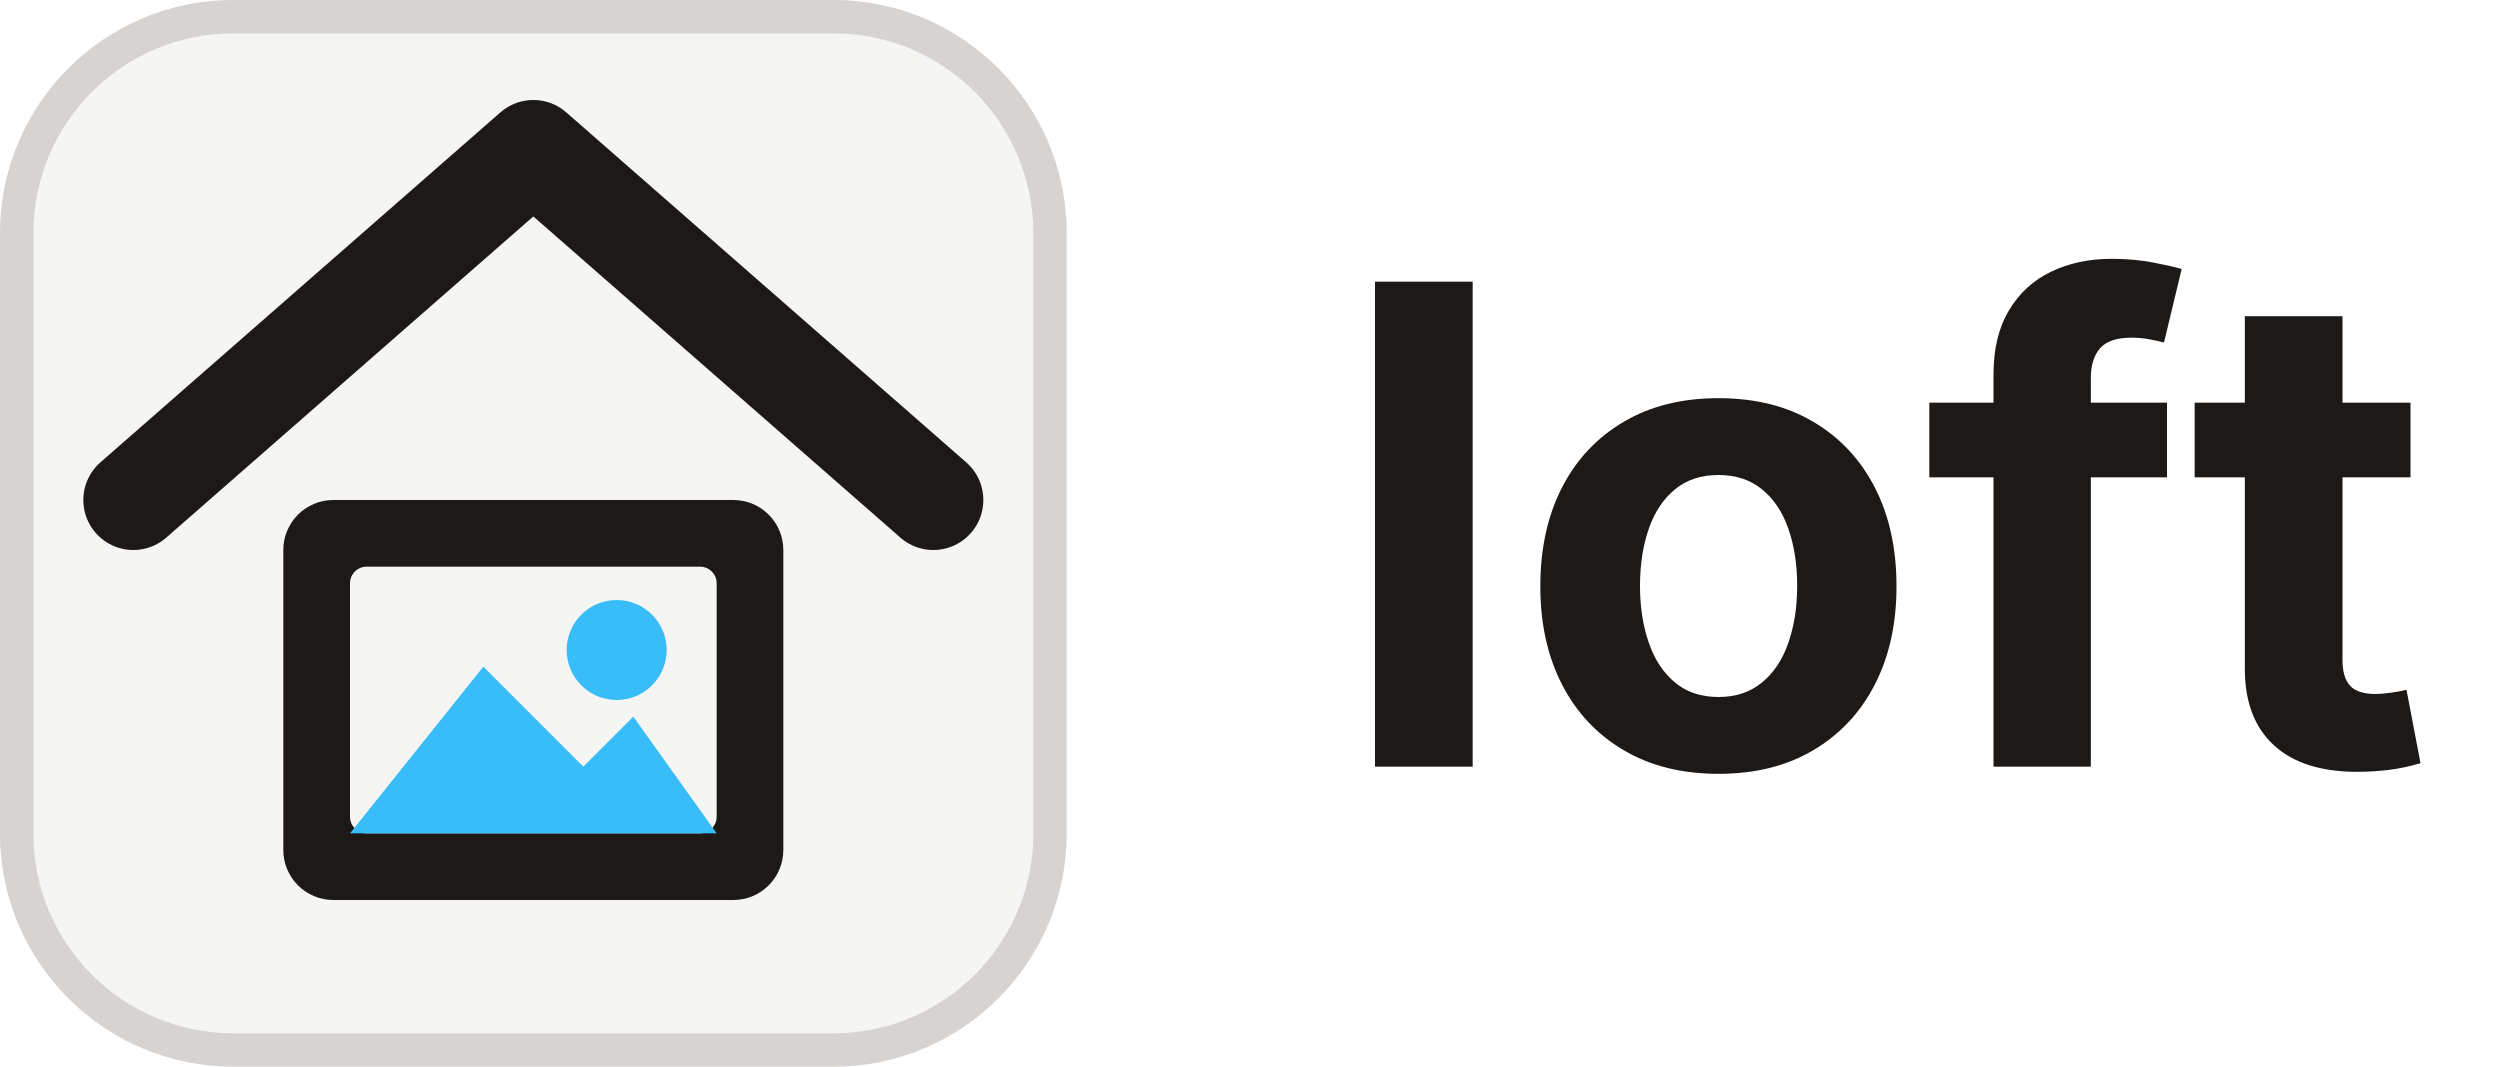
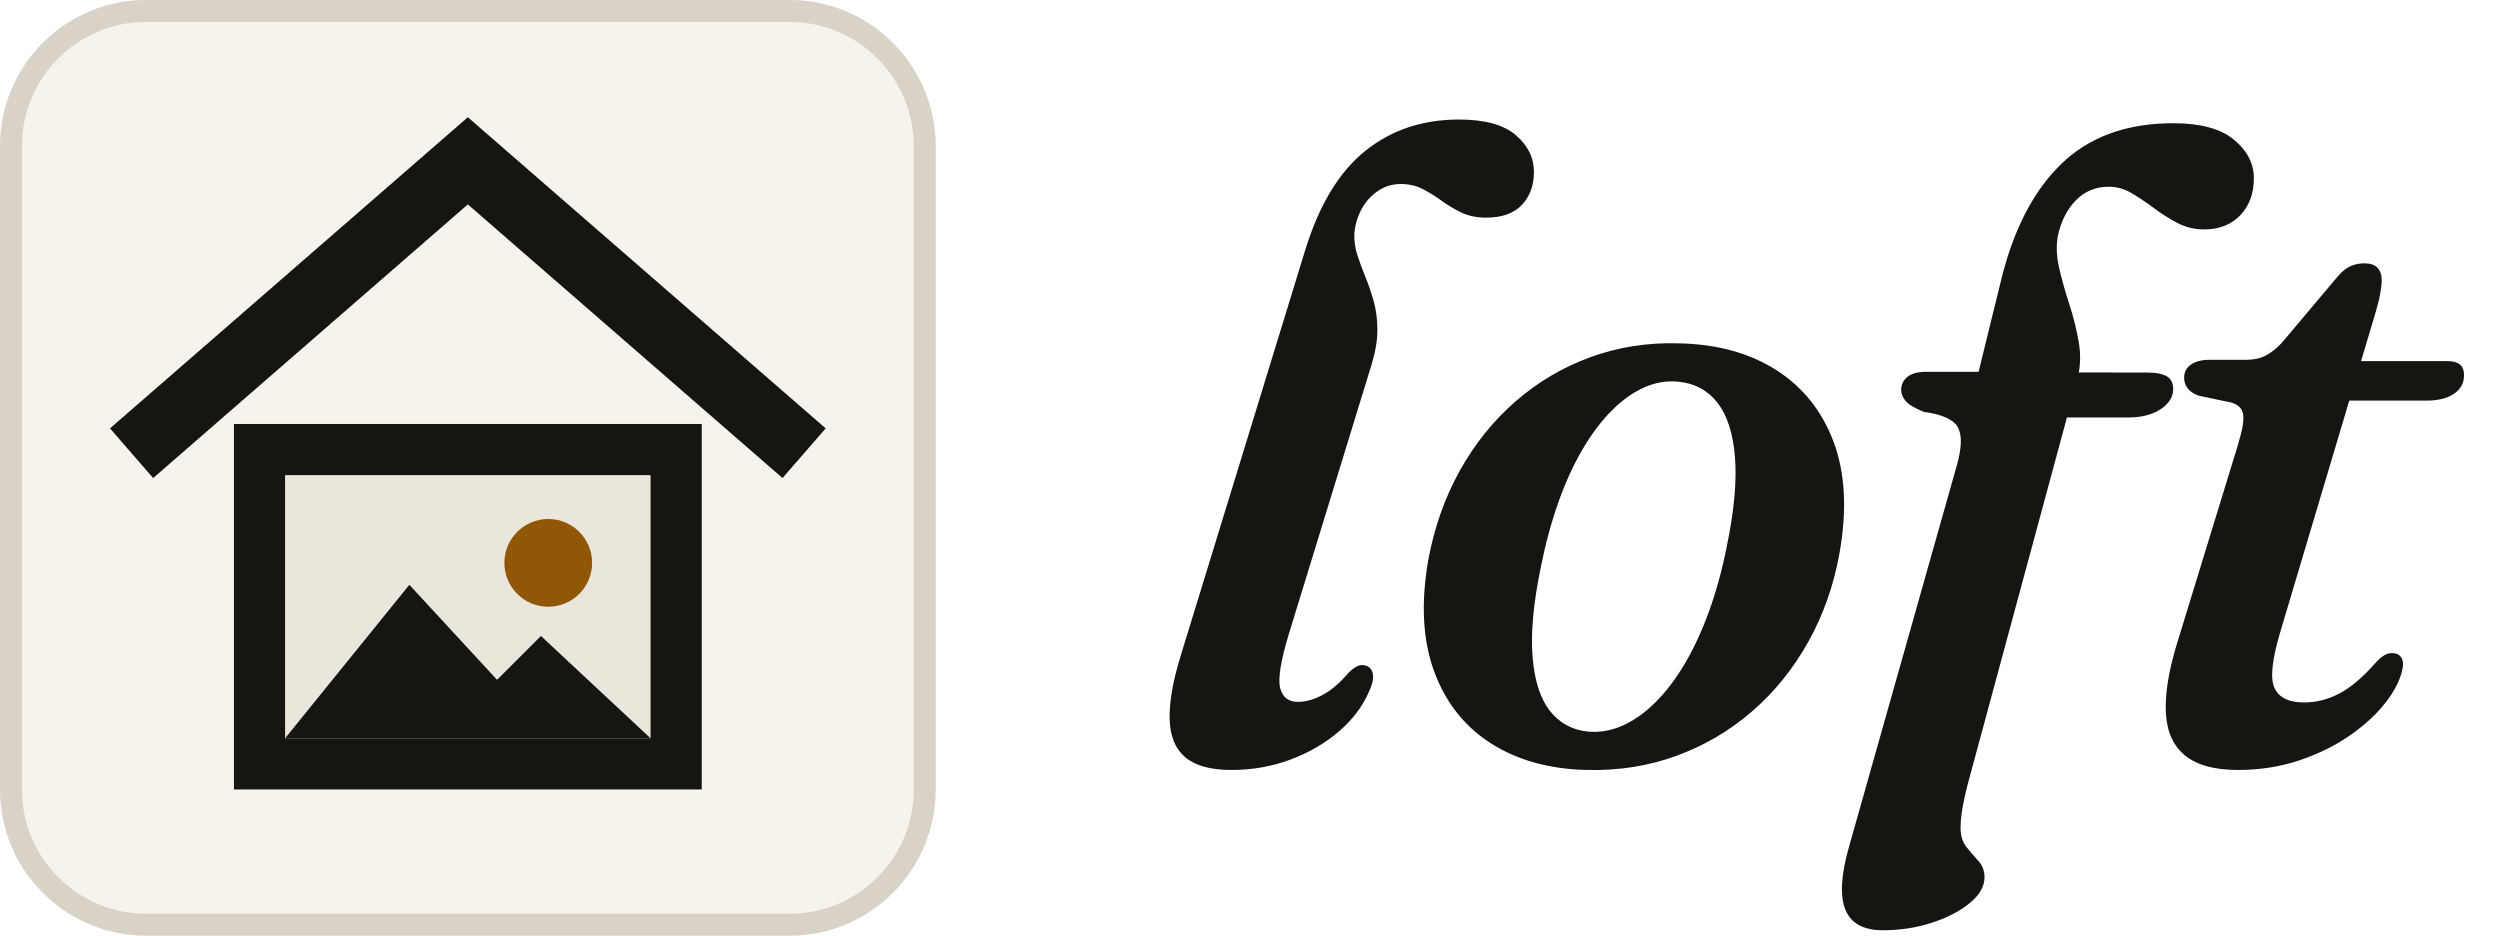
- <svg xmlns="http://www.w3.org/2000/svg" viewBox="0 0 150 64">
-   <g transform="scale(4)">
-     <rect width="16" height="16" rx="3.5" fill="#f5f5f4" />
-     <rect x="0.25" y="0.25" width="15.5" height="15.5" rx="3.25" fill="none" stroke="#d6d3d1" stroke-width="0.5" />
-     <path d="M2 7.5L8 2.25L14 7.5" fill="none" stroke="#1c1917" stroke-width="1.5" stroke-linecap="round" stroke-linejoin="round" />
-     <rect x="4.25" y="7.5" width="7.5" height="6" rx="0.75" fill="#1c1917" />
-     <rect x="5.25" y="8.5" width="5.5" height="4" rx="0.25" fill="#f5f5f4" />
-     <circle cx="9.25" cy="9.75" r="0.75" fill="#38bdf8" />
-     <path d="M5.25 12.5L7.25 10L8.75 11.5L9.5 10.75L10.75 12.5Z" fill="#38bdf8" />
-   </g>
-   <path d="M82.50 16.90L88.36 16.90L88.36 46L82.50 46L82.50 16.90ZM103.11 46.43L103.11 46.43Q99.82 46.43 97.42 45.01Q95.02 43.60 93.72 41.07Q92.42 38.54 92.42 35.18L92.42 35.18Q92.42 31.78 93.72 29.25Q95.02 26.72 97.42 25.31Q99.82 23.89 103.11 23.89L103.11 23.89Q106.41 23.89 108.80 25.31Q111.19 26.72 112.49 29.25Q113.79 31.78 113.79 35.18L113.79 35.18Q113.79 38.54 112.49 41.07Q111.19 43.60 108.80 45.01Q106.41 46.43 103.11 46.43ZM103.11 41.82L103.11 41.82Q104.67 41.82 105.72 40.95Q106.78 40.08 107.30 38.57Q107.83 37.05 107.83 35.16L107.83 35.16Q107.83 33.23 107.30 31.72Q106.78 30.22 105.72 29.36Q104.67 28.50 103.11 28.50L103.11 28.50Q101.54 28.50 100.50 29.36Q99.45 30.22 98.93 31.72Q98.40 33.23 98.40 35.16L98.40 35.16Q98.40 37.05 98.93 38.57Q99.45 40.08 100.50 40.95Q101.54 41.82 103.11 41.82ZM125.45 24.16L130.02 24.16L130.02 28.64L125.45 28.64L125.45 46L119.61 46L119.61 28.64L115.76 28.64L115.76 24.16L119.61 24.16L119.61 22.48Q119.61 20.16 120.54 18.62Q121.46 17.07 123.07 16.30Q124.67 15.53 126.70 15.53L126.70 15.53Q128.09 15.53 129.23 15.76Q130.37 15.98 130.90 16.14L130.90 16.14L129.84 20.55Q129.47 20.45 128.97 20.36Q128.48 20.26 127.89 20.26L127.89 20.26Q126.56 20.26 126.01 20.89Q125.45 21.53 125.45 22.68L125.45 22.68L125.45 24.16ZM140.55 24.16L144.63 24.16L144.63 28.64L140.55 28.64L140.55 39.61Q140.55 40.65 141.01 41.15Q141.46 41.64 142.54 41.64L142.54 41.64Q142.87 41.64 143.48 41.56Q144.08 41.47 144.39 41.39L144.39 41.39L145.23 45.79Q144.26 46.08 143.29 46.20Q142.32 46.31 141.45 46.31L141.45 46.31Q138.16 46.31 136.43 44.71Q134.69 43.11 134.69 40.12L134.69 40.12L134.69 28.64L131.68 28.64L131.68 24.16L134.69 24.16L134.69 18.97L140.55 18.97L140.55 24.16Z" fill="#1c1917" />
+ <svg xmlns="http://www.w3.org/2000/svg" viewBox="0 0 171 64" width="171" height="64">
+   <rect width="64" height="64" rx="10" fill="#f6f3ec" />
+   <rect x="0.75" y="0.75" width="62.5" height="62.5" rx="9.25" fill="none" stroke="#d9d3c7" stroke-width="1.5" />
+   <path d="M9 31L32 11L55 31" fill="none" stroke="#171512" stroke-width="4.5" />
+   <rect x="16" y="29" width="32" height="25" fill="#171512" />
+   <rect x="19.5" y="32.5" width="25" height="18" fill="#ebe6db" />
+   <circle cx="37.5" cy="38.5" r="3" fill="#8f5706" />
+   <path d="M19.5 50.5L28 40L34 46.5L37 43.5L44.5 50.5Z" fill="#171512" />
+   <path transform="translate(77.74 52) scale(0.03045)" d="M724.525 -1439.237Q810.801 -1439.237 851.722 -1404.362Q892.643 -1369.487 892.643 -1321.488Q892.643 -1276.12 865.544 -1247.482Q838.446 -1218.844 785.578 -1218.844Q753.63 -1218.844 729.887 -1230.179Q706.143 -1241.515 685.439 -1256.6Q664.735 -1271.686 643.025 -1283.021Q621.314 -1294.357 593.433 -1294.357Q565.551 -1294.357 542.643 -1279.074Q519.736 -1263.791 505.782 -1238.488Q491.828 -1213.186 489.223 -1182.475Q488.354 -1158.607 495.979 -1134.936Q503.604 -1111.265 513.96 -1085.962Q524.315 -1060.659 532.539 -1031.679Q540.762 -1002.699 540.973 -967.758Q541.184 -932.817 528.355 -890.172L341.959 -283.144Q314.657 -192.775 322.676 -161.94Q330.696 -131.104 362.341 -131.104Q389.051 -131.104 418.374 -146.933Q447.696 -162.762 475.407 -195.697Q488.722 -208.841 497.952 -212.177Q507.183 -215.512 516.696 -211.907Q528.88 -207.499 530.985 -192.295Q533.09 -177.092 521.643 -152.895Q500.156 -103.592 453.807 -64.033Q407.459 -24.474 345.347 -1.316Q283.236 21.842 212.973 21.842Q143.604 21.842 109.874 -6.322Q76.144 -34.487 74.348 -91Q72.552 -147.513 98.368 -232.157L379.079 -1146.567Q426.039 -1298.54 513.887 -1368.889Q601.736 -1439.237 724.525 -1439.237ZM1217.815 -936.486Q1346.828 -933.92 1436.926 -876.493Q1527.024 -819.065 1565.952 -714.644Q1604.88 -610.224 1579.064 -465.224Q1559.485 -356.342 1508.768 -265.671Q1458.051 -175 1382.65 -109.77Q1307.249 -44.54 1213.117 -10.046Q1118.986 24.447 1012.144 21.842Q886.157 19.237 796.75 -37.48Q707.342 -94.197 668.723 -198.888Q630.105 -303.578 654.986 -448.17Q675.263 -558.802 725.723 -649.716Q776.184 -740.631 851.045 -805.861Q925.907 -871.091 1019.17 -905.289Q1112.433 -939.486 1217.815 -936.486ZM1012.709 -64.486Q1052.578 -60.578 1091.124 -77.519Q1129.67 -94.46 1165.282 -129.836Q1200.894 -165.211 1231.525 -216.889Q1262.157 -268.567 1286.262 -335.35Q1310.367 -402.134 1326.052 -481.239Q1350.775 -601.396 1344.216 -681.093Q1337.656 -760.79 1305.196 -802.705Q1272.736 -844.619 1218.17 -850.158Q1178.538 -854.329 1140.598 -837.553Q1102.657 -820.776 1067.433 -785.433Q1032.209 -750.091 1001.749 -698.248Q971.288 -646.406 947.453 -579.195Q923.617 -511.984 907.801 -432.221Q883.078 -311.971 889.565 -232.255Q896.052 -152.538 928.203 -111.334Q960.354 -70.131 1012.709 -64.486ZM1994.092 -769.962 2031.184 -871.263 2271.078 -870.829Q2298.723 -870.829 2313.63 -862.75Q2328.538 -854.671 2328.538 -833.369Q2328.538 -816.04 2315.65 -801.415Q2302.762 -786.791 2280.341 -778.376Q2257.92 -769.962 2228.171 -769.962ZM1717.592 -831.935Q1717.592 -849.763 1731.665 -861.165Q1745.737 -872.566 1774.315 -872.566H1891.5L1940.04 -1070.067Q1981.171 -1245.488 2075.901 -1338.211Q2170.631 -1430.934 2328.907 -1430.934Q2420.446 -1430.934 2465.13 -1393.941Q2509.814 -1356.948 2509.814 -1307.58Q2509.814 -1255.975 2479.268 -1224.172Q2448.722 -1192.37 2398.17 -1192.37Q2365.564 -1192.37 2337.854 -1207.008Q2310.143 -1221.646 2285.163 -1240.317Q2260.183 -1258.988 2235.585 -1273.626Q2210.986 -1288.264 2183.802 -1288.264Q2140.223 -1288.264 2110.526 -1258.218Q2080.828 -1228.172 2070.026 -1180.001Q2063.157 -1146.804 2072.184 -1107.074Q2081.21 -1067.343 2095.203 -1024.547Q2109.197 -981.751 2116.592 -938.488Q2123.986 -895.225 2112.921 -854.896L1866.473 56.027Q1858.775 86.12 1854.894 109.652Q1851.012 133.185 1851.012 152.054Q1851.012 178.593 1864.453 195.231Q1877.894 211.869 1891.334 226.613Q1904.775 241.356 1904.775 263.211Q1904.775 293.408 1871.847 320.658Q1838.92 347.908 1786.788 364.915Q1734.657 381.921 1676.512 381.921Q1610.986 381.921 1592.223 335.645Q1573.46 289.369 1600.105 195.435L1842.5 -661.988Q1859.303 -721.159 1845.059 -747.6Q1830.816 -774.041 1768.302 -782.554Q1737.421 -795.146 1727.507 -807.047Q1717.592 -818.948 1717.592 -831.935ZM2458.408 -803.619 2385.592 -818.961Q2369.237 -824.803 2361.191 -835.336Q2353.145 -845.869 2353.145 -859.29Q2353.145 -878.052 2368.552 -888.769Q2383.96 -899.486 2410.17 -899.486H2493.657Q2518.157 -899.486 2536.868 -909.269Q2555.578 -919.052 2572.933 -938.012L2699.132 -1087.842Q2713.052 -1103.868 2727.473 -1110.058Q2741.894 -1116.249 2758.184 -1116.249Q2777.749 -1116.249 2787.381 -1106.335Q2797.012 -1096.42 2797.012 -1078.46Q2797.012 -1067.644 2793.841 -1049.217Q2790.67 -1030.79 2783.46 -1006.658L2569.762 -290.275Q2541.052 -194.92 2556.176 -162.361Q2571.301 -129.802 2622.143 -129.802Q2663.893 -129.802 2702.097 -150.006Q2740.301 -170.21 2781.998 -217.526Q2794.38 -231.104 2803.024 -235.96Q2811.669 -240.815 2821.116 -240.683Q2833.3 -240.618 2839.998 -232.144Q2846.695 -223.67 2844.3 -208.591Q2838.234 -172.197 2807.635 -132.032Q2777.037 -91.868 2727.346 -56.947Q2677.656 -22.026 2613.097 -0.092Q2548.538 21.842 2473.985 21.842Q2396.473 21.842 2356.585 -9.566Q2316.697 -40.973 2312.414 -103.013Q2308.131 -165.052 2335.815 -257.736L2474.039 -708.357Q2489.289 -758.04 2485.572 -777.659Q2481.855 -797.277 2458.408 -803.619ZM2659.092 -807.803 2688.131 -896.447H2946.262Q2981.946 -896.447 2981.946 -865.066Q2981.946 -838.356 2959.209 -823.079Q2936.472 -807.803 2897.71 -807.803Z" fill="#171512" />
</svg>
